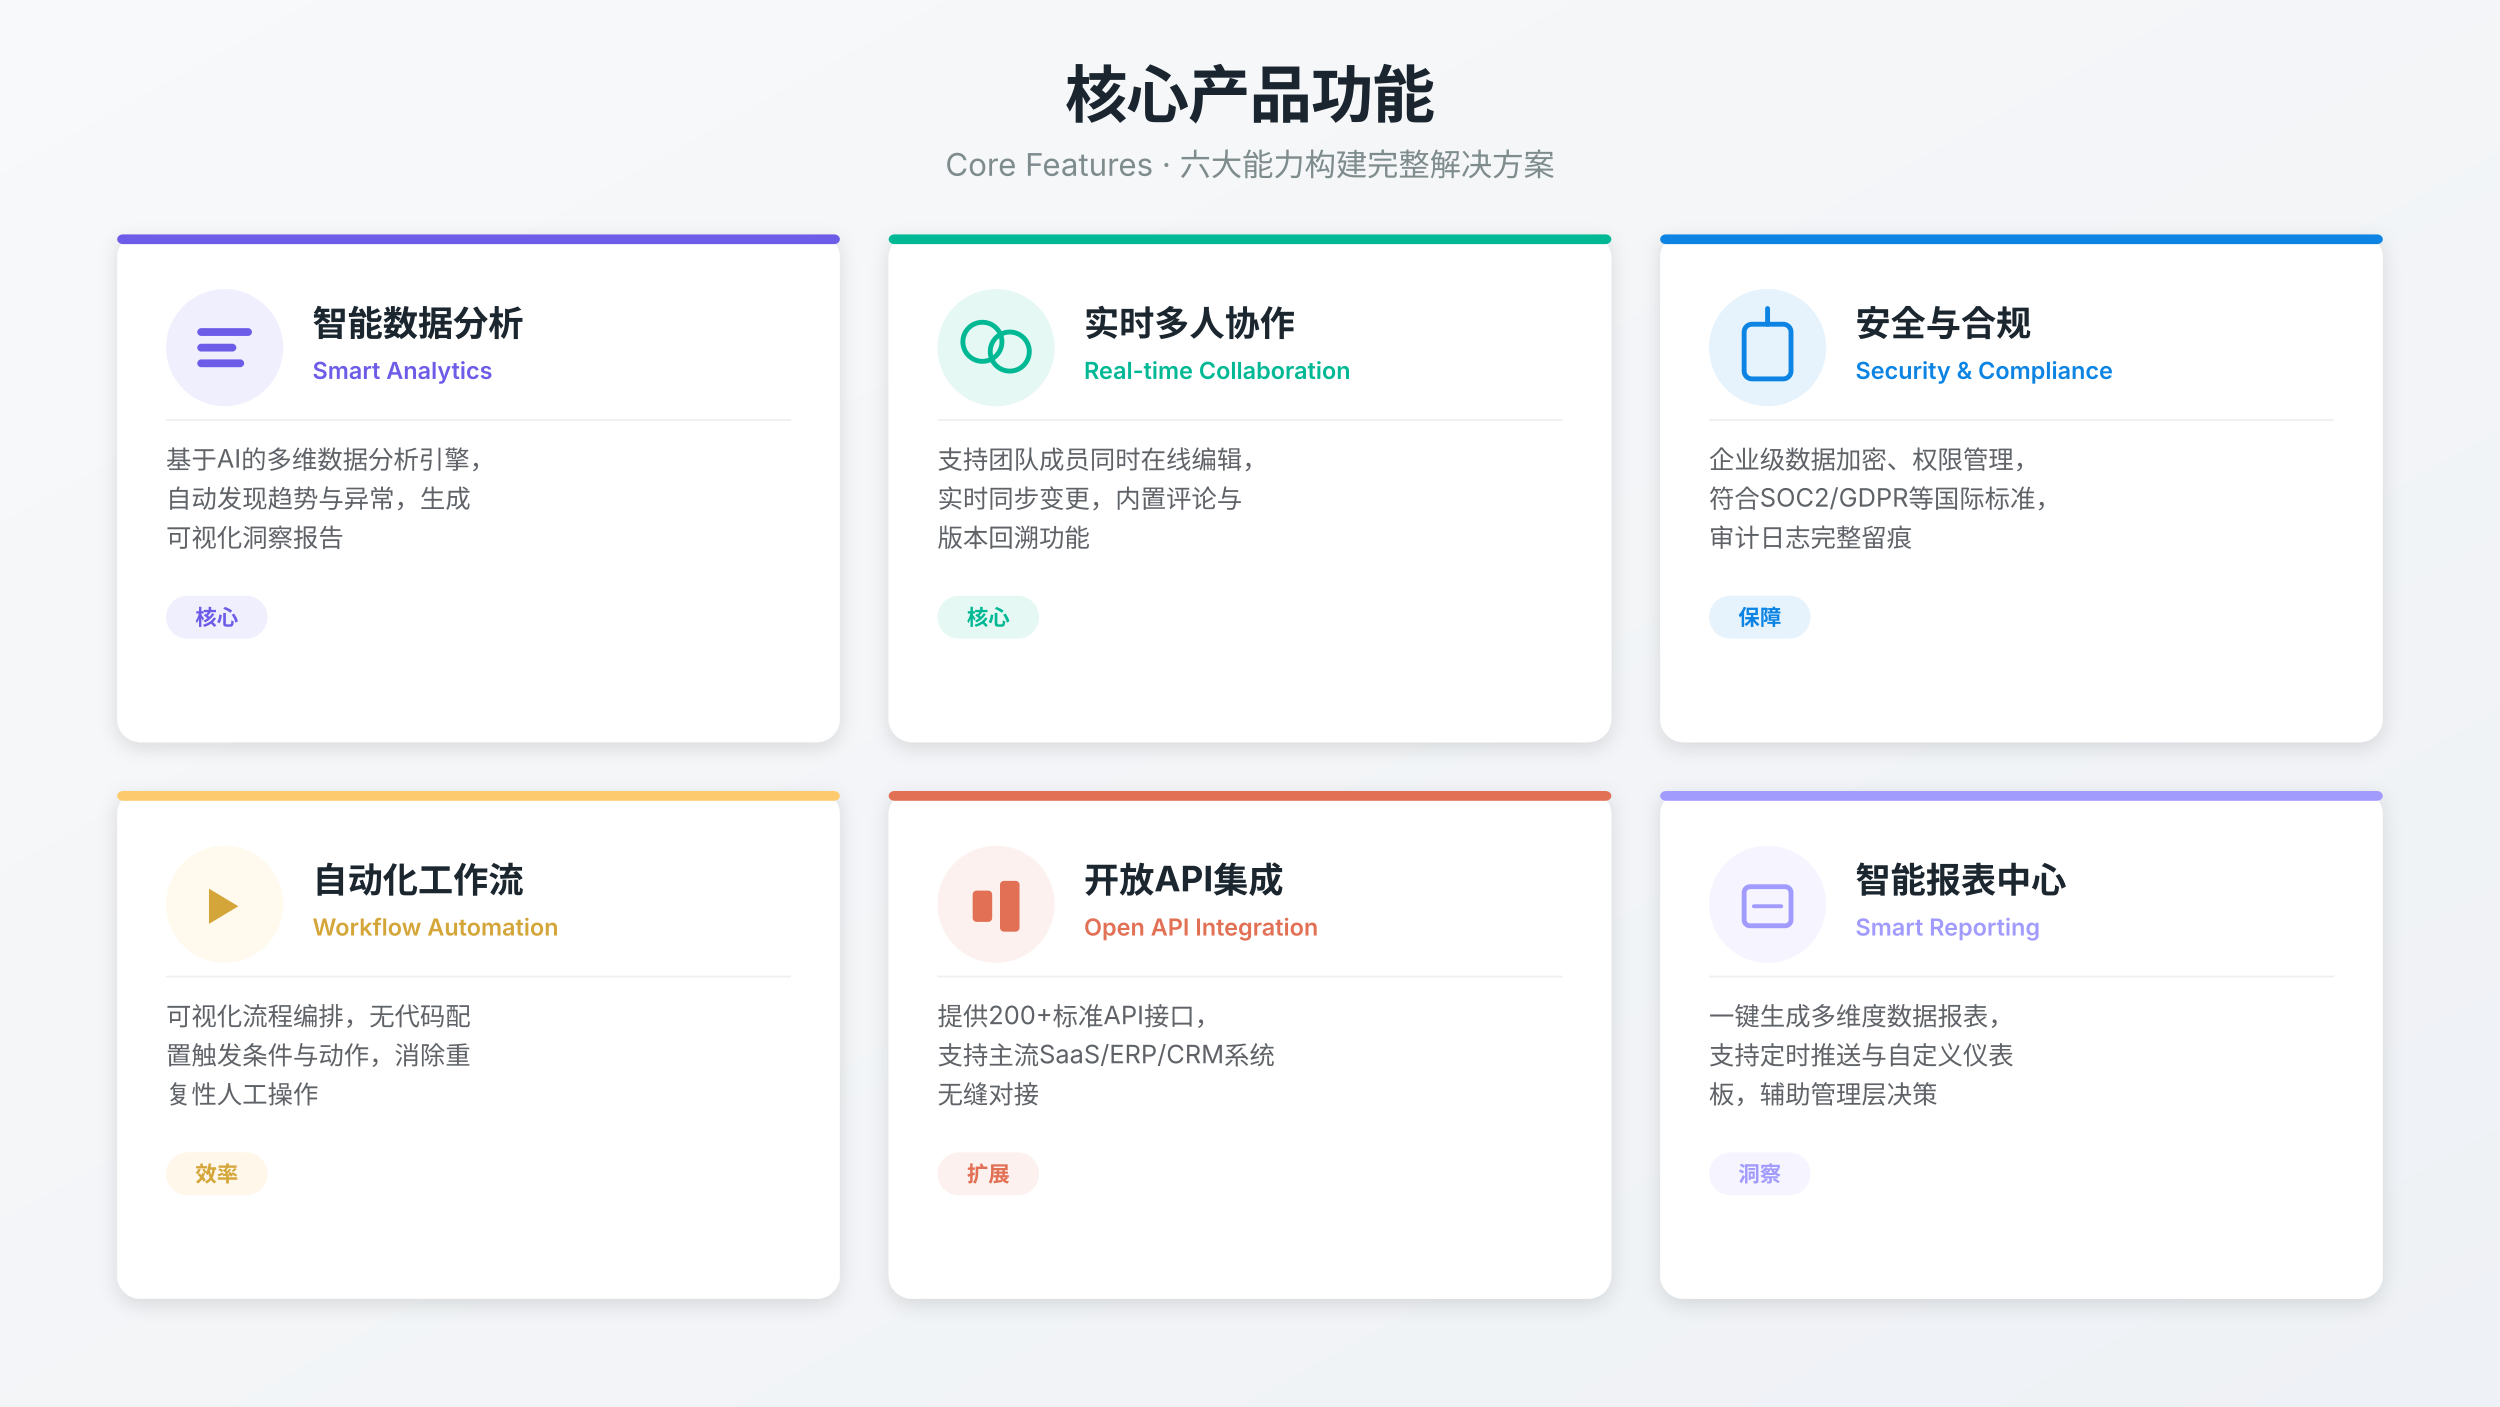
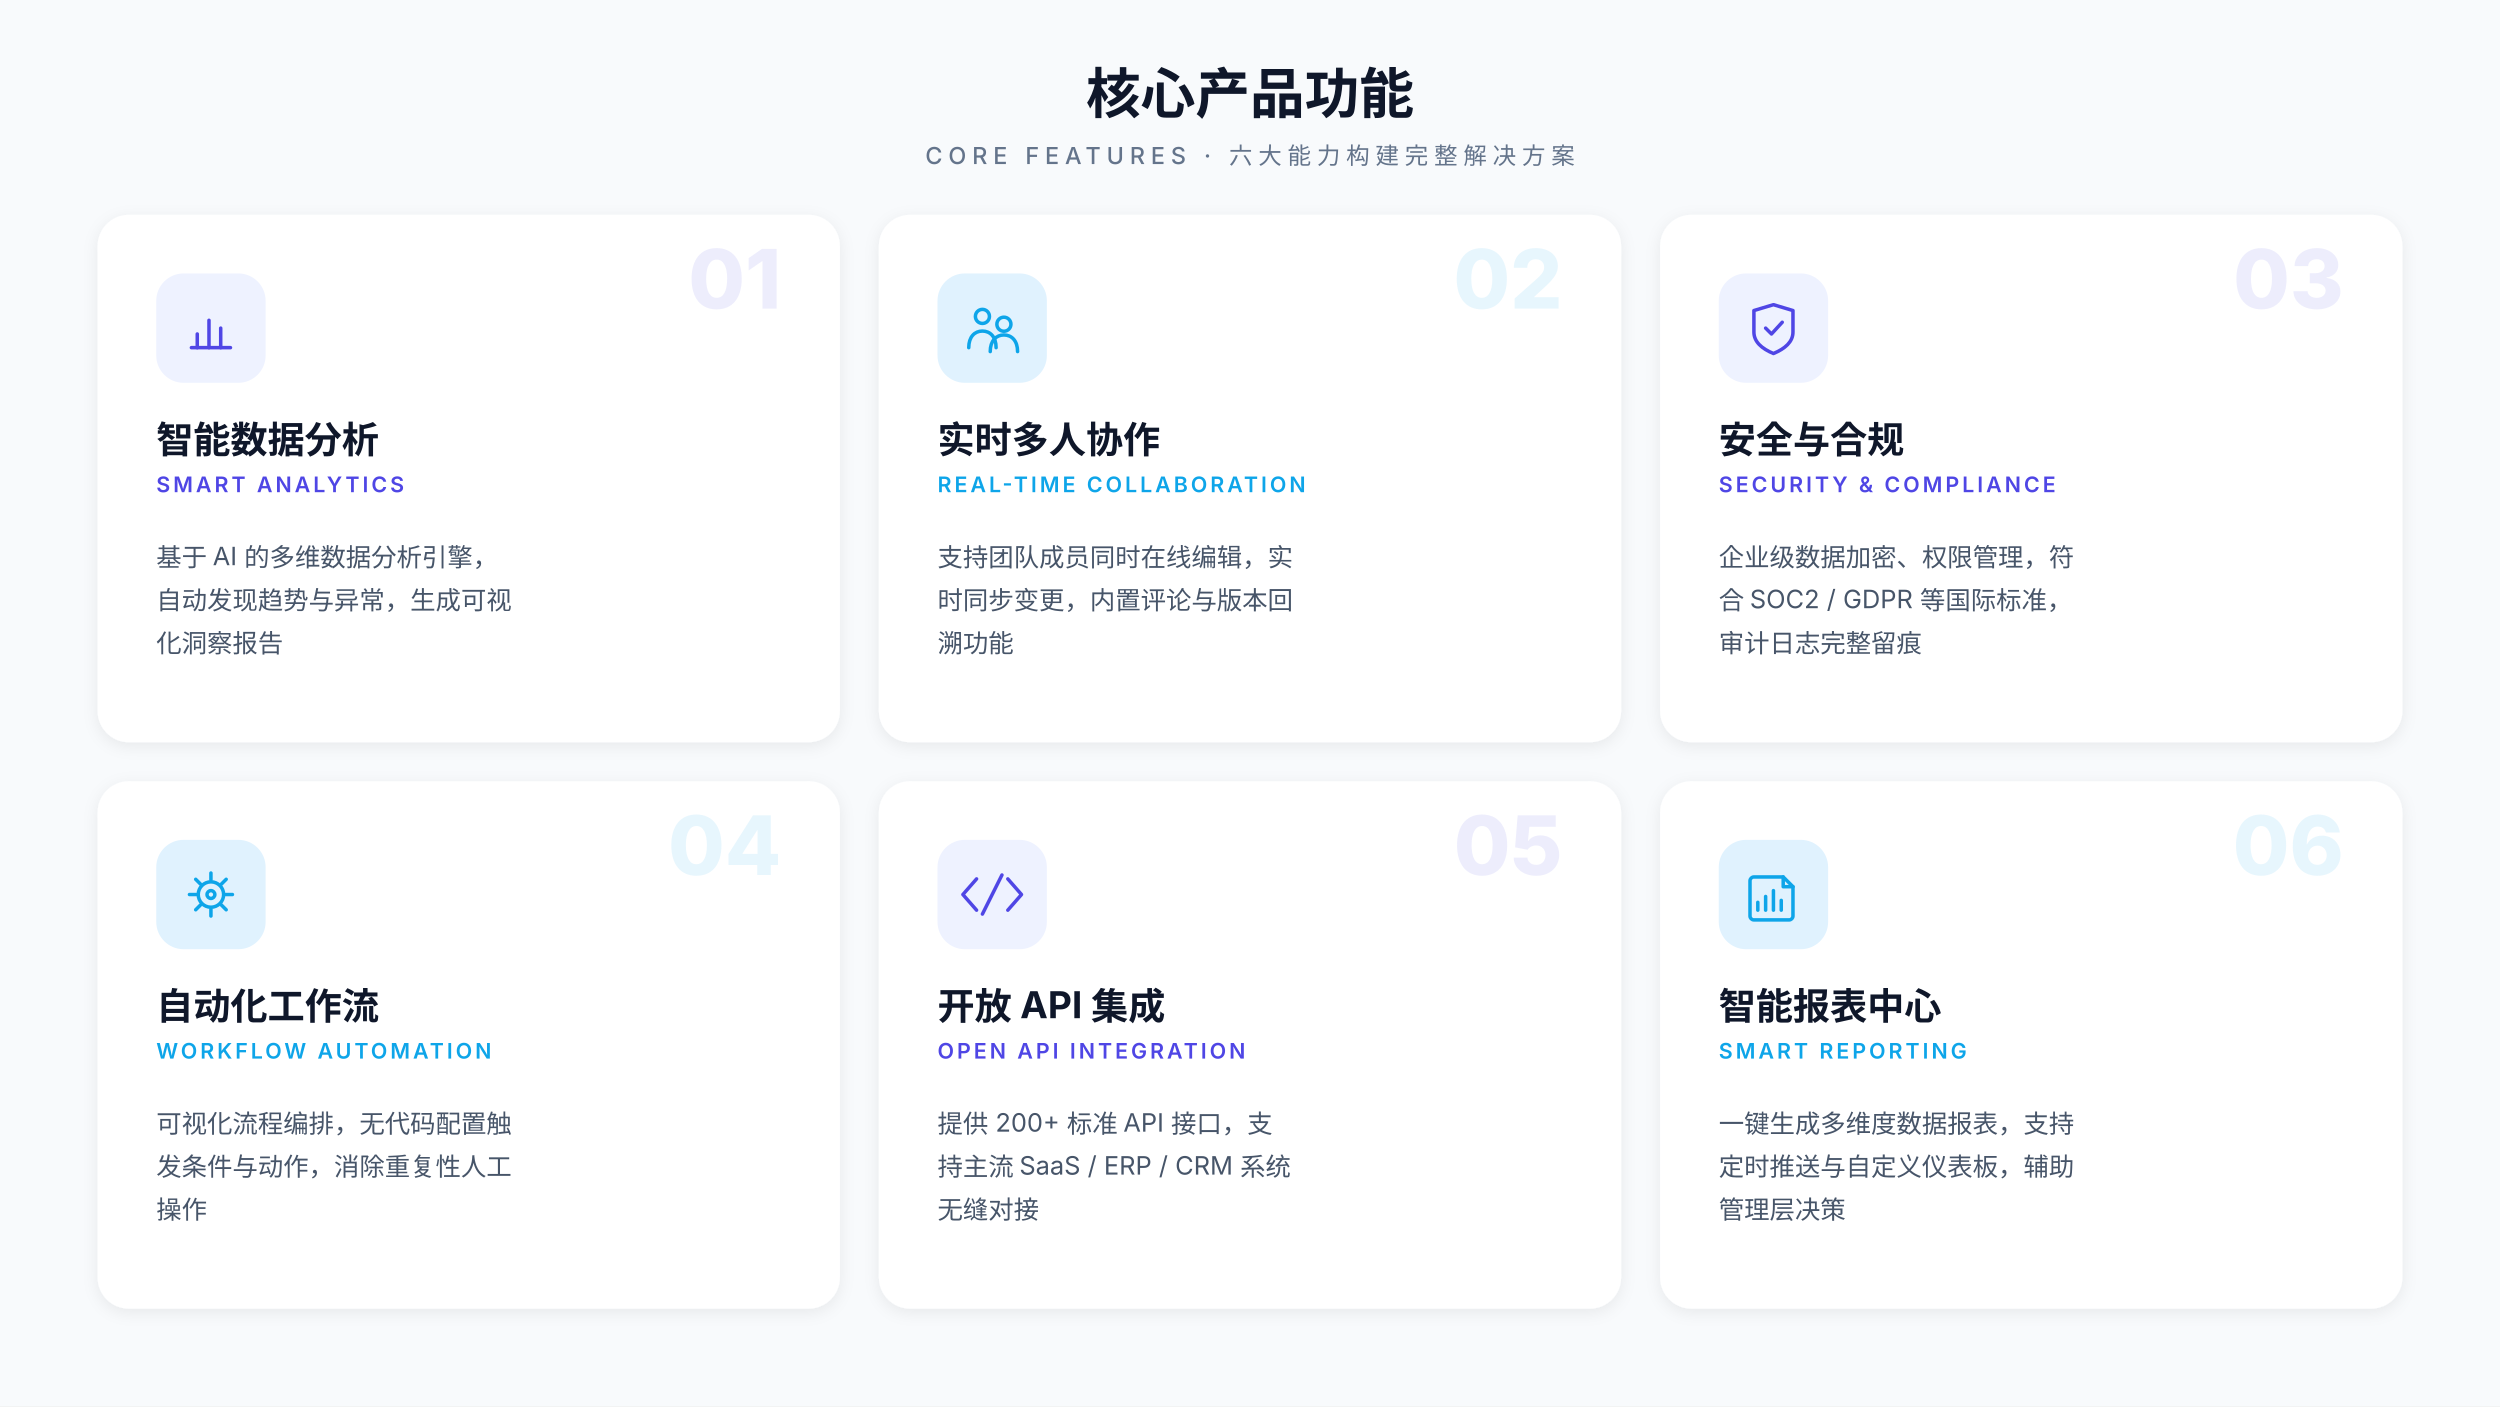
<svg xmlns="http://www.w3.org/2000/svg" viewBox="0 0 1280 720" width="1280" height="720">
  <defs>
-     <filter id="cardShadow" x="-20%" y="-20%" width="140%" height="140%">
-       <feGaussianBlur in="SourceAlpha" stdDeviation="5" />
-       <feOffset dx="0" dy="3" result="offsetblur" />
+     <filter id="cardShadow" x="-10%" y="-10%" width="120%" height="130%">
+       <feGaussianBlur in="SourceAlpha" stdDeviation="4" />
+       <feOffset dx="0" dy="2" />
      <feComponentTransfer>
-         <feFuncA type="linear" slope="0.12" />
+         <feFuncA type="linear" slope="0.07" />
      </feComponentTransfer>
      <feMerge>
        <feMergeNode />
        <feMergeNode in="SourceGraphic" />
      </feMerge>
    </filter>
-     <linearGradient id="bgGrad" x1="0%" y1="0%" x2="100%" y2="100%">
-       <stop offset="0%" style="stop-color:#F8F9FA;stop-opacity:1" />
-       <stop offset="100%" style="stop-color:#EEF1F5;stop-opacity:1" />
-     </linearGradient>
  </defs>
-   <rect width="1280" height="720" fill="url(#bgGrad)" />
-   <text x="640" y="60" text-anchor="middle" font-family="-apple-system, BlinkMacSystemFont, 'Segoe UI', sans-serif" font-size="32" font-weight="700" fill="#1A252F" letter-spacing="-0.5">核心产品功能</text>
-   <text x="640" y="90" text-anchor="middle" font-family="-apple-system, BlinkMacSystemFont, 'Segoe UI', sans-serif" font-size="16" fill="#7F8C8D">Core Features · 六大能力构建完整解决方案</text>
+   <rect width="1280" height="720" fill="#F8FAFC" />
+   <text x="640" y="58" text-anchor="middle" font-family="-apple-system, BlinkMacSystemFont, 'Segoe UI', sans-serif" font-size="28" font-weight="700" fill="#0F172A">核心产品功能</text>
+   <text x="640" y="84" text-anchor="middle" font-family="-apple-system, BlinkMacSystemFont, 'Segoe UI', sans-serif" font-size="12" font-weight="500" fill="#64748B" letter-spacing="3">CORE FEATURES  ·  六大能力构建完整解决方案</text>
  <g filter="url(#cardShadow)">
-     <rect x="60" y="120" width="370" height="260" rx="12" fill="#FFFFFF" />
-     <rect x="60" y="120" width="370" height="5" rx="3" fill="#6C5CE7" />
-     <circle cx="115" cy="178" r="30" fill="#6C5CE7" fill-opacity="0.1" />
-     <rect x="101" y="168" width="28" height="4" rx="2" fill="#6C5CE7" />
-     <rect x="101" y="176" width="20" height="4" rx="2" fill="#6C5CE7" />
-     <rect x="101" y="184" width="24" height="4" rx="2" fill="#6C5CE7" />
-     <text x="160" y="172" font-family="-apple-system, BlinkMacSystemFont, 'Segoe UI', sans-serif" font-size="18" font-weight="700" fill="#1A252F">智能数据分析</text>
-     <text x="160" y="194" font-family="-apple-system, BlinkMacSystemFont, 'Segoe UI', sans-serif" font-size="12" fill="#6C5CE7" font-weight="600">Smart Analytics</text>
-     <line x1="85" y1="215" x2="405" y2="215" stroke="#F0F0F0" stroke-width="1" />
-     <text x="85" y="240" font-family="-apple-system, BlinkMacSystemFont, 'Segoe UI', sans-serif" font-size="13" fill="#5F6368">基于AI的多维数据分析引擎，</text>
-     <text x="85" y="260" font-family="-apple-system, BlinkMacSystemFont, 'Segoe UI', sans-serif" font-size="13" fill="#5F6368">自动发现趋势与异常，生成</text>
-     <text x="85" y="280" font-family="-apple-system, BlinkMacSystemFont, 'Segoe UI', sans-serif" font-size="13" fill="#5F6368">可视化洞察报告</text>
-     <rect x="85" y="305" width="52" height="22" rx="11" fill="#6C5CE7" fill-opacity="0.1" />
-     <text x="111" y="320" text-anchor="middle" font-family="-apple-system, BlinkMacSystemFont, 'Segoe UI', sans-serif" font-size="11" font-weight="600" fill="#6C5CE7">核心</text>
+     <rect x="50" y="110" width="380" height="270" rx="16" fill="#FFFFFF" />
  </g>
+   <text x="400" y="158" text-anchor="end" font-family="-apple-system, BlinkMacSystemFont, 'Segoe UI', sans-serif" font-size="42" font-weight="800" fill="#4F46E5" fill-opacity="0.10">01</text>
+   <rect x="80" y="140" width="56" height="56" rx="14" fill="#EEF2FF" />
+   <g stroke="#4F46E5" stroke-width="1.8" fill="none" stroke-linecap="round" stroke-linejoin="round" transform="translate(108 168)">
+     <line x1="-10" y1="10" x2="10" y2="10" />
+     <line x1="-7" y1="10" x2="-7" y2="3" />
+     <line x1="-1" y1="10" x2="-1" y2="-4" />
+     <line x1="5" y1="10" x2="5" y2="0" />
+   </g>
+   <text x="80" y="232" font-family="-apple-system, BlinkMacSystemFont, 'Segoe UI', sans-serif" font-size="19" font-weight="700" fill="#0F172A">智能数据分析</text>
+   <text x="80" y="252" font-family="-apple-system, BlinkMacSystemFont, 'Segoe UI', sans-serif" font-size="11" font-weight="600" fill="#4F46E5" letter-spacing="1.5">SMART ANALYTICS</text>
+   <text x="80" y="290" font-family="-apple-system, BlinkMacSystemFont, 'Segoe UI', sans-serif" font-size="13" fill="#475569">基于 AI 的多维数据分析引擎，</text>
+   <text x="80" y="312" font-family="-apple-system, BlinkMacSystemFont, 'Segoe UI', sans-serif" font-size="13" fill="#475569">自动发现趋势与异常，生成可视</text>
+   <text x="80" y="334" font-family="-apple-system, BlinkMacSystemFont, 'Segoe UI', sans-serif" font-size="13" fill="#475569">化洞察报告</text>
  <g filter="url(#cardShadow)">
-     <rect x="455" y="120" width="370" height="260" rx="12" fill="#FFFFFF" />
-     <rect x="455" y="120" width="370" height="5" rx="3" fill="#00B894" />
-     <circle cx="510" cy="178" r="30" fill="#00B894" fill-opacity="0.1" />
-     <circle cx="503" cy="175" r="10" fill="none" stroke="#00B894" stroke-width="2.5" />
-     <circle cx="517" cy="180" r="10" fill="none" stroke="#00B894" stroke-width="2.5" />
-     <text x="555" y="172" font-family="-apple-system, BlinkMacSystemFont, 'Segoe UI', sans-serif" font-size="18" font-weight="700" fill="#1A252F">实时多人协作</text>
-     <text x="555" y="194" font-family="-apple-system, BlinkMacSystemFont, 'Segoe UI', sans-serif" font-size="12" fill="#00B894" font-weight="600">Real-time Collaboration</text>
-     <line x1="480" y1="215" x2="800" y2="215" stroke="#F0F0F0" stroke-width="1" />
-     <text x="480" y="240" font-family="-apple-system, BlinkMacSystemFont, 'Segoe UI', sans-serif" font-size="13" fill="#5F6368">支持团队成员同时在线编辑，</text>
-     <text x="480" y="260" font-family="-apple-system, BlinkMacSystemFont, 'Segoe UI', sans-serif" font-size="13" fill="#5F6368">实时同步变更，内置评论与</text>
-     <text x="480" y="280" font-family="-apple-system, BlinkMacSystemFont, 'Segoe UI', sans-serif" font-size="13" fill="#5F6368">版本回溯功能</text>
-     <rect x="480" y="305" width="52" height="22" rx="11" fill="#00B894" fill-opacity="0.1" />
-     <text x="506" y="320" text-anchor="middle" font-family="-apple-system, BlinkMacSystemFont, 'Segoe UI', sans-serif" font-size="11" font-weight="600" fill="#00B894">核心</text>
+     <rect x="450" y="110" width="380" height="270" rx="16" fill="#FFFFFF" />
  </g>
+   <text x="800" y="158" text-anchor="end" font-family="-apple-system, BlinkMacSystemFont, 'Segoe UI', sans-serif" font-size="42" font-weight="800" fill="#0EA5E9" fill-opacity="0.10">02</text>
+   <rect x="480" y="140" width="56" height="56" rx="14" fill="#E0F2FE" />
+   <g stroke="#0EA5E9" stroke-width="1.8" fill="none" stroke-linecap="round" stroke-linejoin="round">
+     <circle cx="503" cy="162" r="3.6" />
+     <path d="M 496 178 C 496 172.5 499 169.5 503 169.5 C 507 169.5 510 172.5 510 178" />
+     <circle cx="514" cy="166" r="3.6" />
+     <path d="M 507 180 C 507 174.5 510 171.5 514 171.5 C 518 171.5 521 174.5 521 180" />
+   </g>
+   <text x="480" y="232" font-family="-apple-system, BlinkMacSystemFont, 'Segoe UI', sans-serif" font-size="19" font-weight="700" fill="#0F172A">实时多人协作</text>
+   <text x="480" y="252" font-family="-apple-system, BlinkMacSystemFont, 'Segoe UI', sans-serif" font-size="11" font-weight="600" fill="#0EA5E9" letter-spacing="1.5">REAL-TIME COLLABORATION</text>
+   <text x="480" y="290" font-family="-apple-system, BlinkMacSystemFont, 'Segoe UI', sans-serif" font-size="13" fill="#475569">支持团队成员同时在线编辑，实</text>
+   <text x="480" y="312" font-family="-apple-system, BlinkMacSystemFont, 'Segoe UI', sans-serif" font-size="13" fill="#475569">时同步变更，内置评论与版本回</text>
+   <text x="480" y="334" font-family="-apple-system, BlinkMacSystemFont, 'Segoe UI', sans-serif" font-size="13" fill="#475569">溯功能</text>
  <g filter="url(#cardShadow)">
-     <rect x="850" y="120" width="370" height="260" rx="12" fill="#FFFFFF" />
-     <rect x="850" y="120" width="370" height="5" rx="3" fill="#0984E3" />
-     <circle cx="905" cy="178" r="30" fill="#0984E3" fill-opacity="0.1" />
-     <rect x="893" y="166" width="24" height="28" rx="4" fill="none" stroke="#0984E3" stroke-width="2.5" />
-     <line x1="905" y1="166" x2="905" y2="158" stroke="#0984E3" stroke-width="2.5" stroke-linecap="round" />
-     <text x="950" y="172" font-family="-apple-system, BlinkMacSystemFont, 'Segoe UI', sans-serif" font-size="18" font-weight="700" fill="#1A252F">安全与合规</text>
-     <text x="950" y="194" font-family="-apple-system, BlinkMacSystemFont, 'Segoe UI', sans-serif" font-size="12" fill="#0984E3" font-weight="600">Security &amp; Compliance</text>
-     <line x1="875" y1="215" x2="1195" y2="215" stroke="#F0F0F0" stroke-width="1" />
-     <text x="875" y="240" font-family="-apple-system, BlinkMacSystemFont, 'Segoe UI', sans-serif" font-size="13" fill="#5F6368">企业级数据加密、权限管理，</text>
-     <text x="875" y="260" font-family="-apple-system, BlinkMacSystemFont, 'Segoe UI', sans-serif" font-size="13" fill="#5F6368">符合SOC2/GDPR等国际标准，</text>
-     <text x="875" y="280" font-family="-apple-system, BlinkMacSystemFont, 'Segoe UI', sans-serif" font-size="13" fill="#5F6368">审计日志完整留痕</text>
-     <rect x="875" y="305" width="52" height="22" rx="11" fill="#0984E3" fill-opacity="0.1" />
-     <text x="901" y="320" text-anchor="middle" font-family="-apple-system, BlinkMacSystemFont, 'Segoe UI', sans-serif" font-size="11" font-weight="600" fill="#0984E3">保障</text>
+     <rect x="850" y="110" width="380" height="270" rx="16" fill="#FFFFFF" />
  </g>
+   <text x="1200" y="158" text-anchor="end" font-family="-apple-system, BlinkMacSystemFont, 'Segoe UI', sans-serif" font-size="42" font-weight="800" fill="#4F46E5" fill-opacity="0.10">03</text>
+   <rect x="880" y="140" width="56" height="56" rx="14" fill="#EEF2FF" />
+   <g stroke="#4F46E5" stroke-width="1.8" fill="none" stroke-linecap="round" stroke-linejoin="round">
+     <path d="M 908 156 L 918 159 V 170 C 918 175 914 178.5 908 181 C 902 178.5 898 175 898 170 V 159 Z" />
+     <path d="M 904 168 L 907 171 L 912.5 165" />
+   </g>
+   <text x="880" y="232" font-family="-apple-system, BlinkMacSystemFont, 'Segoe UI', sans-serif" font-size="19" font-weight="700" fill="#0F172A">安全与合规</text>
+   <text x="880" y="252" font-family="-apple-system, BlinkMacSystemFont, 'Segoe UI', sans-serif" font-size="11" font-weight="600" fill="#4F46E5" letter-spacing="1.5">SECURITY &amp; COMPLIANCE</text>
+   <text x="880" y="290" font-family="-apple-system, BlinkMacSystemFont, 'Segoe UI', sans-serif" font-size="13" fill="#475569">企业级数据加密、权限管理，符</text>
+   <text x="880" y="312" font-family="-apple-system, BlinkMacSystemFont, 'Segoe UI', sans-serif" font-size="13" fill="#475569">合 SOC2 / GDPR 等国际标准，</text>
+   <text x="880" y="334" font-family="-apple-system, BlinkMacSystemFont, 'Segoe UI', sans-serif" font-size="13" fill="#475569">审计日志完整留痕</text>
  <g filter="url(#cardShadow)">
-     <rect x="60" y="405" width="370" height="260" rx="12" fill="#FFFFFF" />
-     <rect x="60" y="405" width="370" height="5" rx="3" fill="#FDCB6E" />
-     <circle cx="115" cy="463" r="30" fill="#FDCB6E" fill-opacity="0.12" />
-     <polygon points="107,455 107,473 122,464" fill="#D4A537" />
-     <text x="160" y="457" font-family="-apple-system, BlinkMacSystemFont, 'Segoe UI', sans-serif" font-size="18" font-weight="700" fill="#1A252F">自动化工作流</text>
-     <text x="160" y="479" font-family="-apple-system, BlinkMacSystemFont, 'Segoe UI', sans-serif" font-size="12" fill="#D4A537" font-weight="600">Workflow Automation</text>
-     <line x1="85" y1="500" x2="405" y2="500" stroke="#F0F0F0" stroke-width="1" />
-     <text x="85" y="525" font-family="-apple-system, BlinkMacSystemFont, 'Segoe UI', sans-serif" font-size="13" fill="#5F6368">可视化流程编排，无代码配</text>
-     <text x="85" y="545" font-family="-apple-system, BlinkMacSystemFont, 'Segoe UI', sans-serif" font-size="13" fill="#5F6368">置触发条件与动作，消除重</text>
-     <text x="85" y="565" font-family="-apple-system, BlinkMacSystemFont, 'Segoe UI', sans-serif" font-size="13" fill="#5F6368">复性人工操作</text>
-     <rect x="85" y="590" width="52" height="22" rx="11" fill="#FDCB6E" fill-opacity="0.15" />
-     <text x="111" y="605" text-anchor="middle" font-family="-apple-system, BlinkMacSystemFont, 'Segoe UI', sans-serif" font-size="11" font-weight="600" fill="#D4A537">效率</text>
+     <rect x="50" y="400" width="380" height="270" rx="16" fill="#FFFFFF" />
  </g>
+   <text x="400" y="448" text-anchor="end" font-family="-apple-system, BlinkMacSystemFont, 'Segoe UI', sans-serif" font-size="42" font-weight="800" fill="#0EA5E9" fill-opacity="0.10">04</text>
+   <rect x="80" y="430" width="56" height="56" rx="14" fill="#E0F2FE" />
+   <g stroke="#0EA5E9" stroke-width="1.8" fill="none" stroke-linecap="round" stroke-linejoin="round">
+     <circle cx="108" cy="458" r="6.5" />
+     <circle cx="108" cy="458" r="2" />
+     <line x1="108" y1="447" x2="108" y2="450.5" />
+     <line x1="108" y1="465.5" x2="108" y2="469" />
+     <line x1="97" y1="458" x2="100.5" y2="458" />
+     <line x1="115.5" y1="458" x2="119" y2="458" />
+     <line x1="100.2" y1="450.2" x2="102.7" y2="452.7" />
+     <line x1="113.3" y1="463.3" x2="115.8" y2="465.8" />
+     <line x1="100.2" y1="465.8" x2="102.7" y2="463.3" />
+     <line x1="113.3" y1="452.7" x2="115.8" y2="450.2" />
+   </g>
+   <text x="80" y="522" font-family="-apple-system, BlinkMacSystemFont, 'Segoe UI', sans-serif" font-size="19" font-weight="700" fill="#0F172A">自动化工作流</text>
+   <text x="80" y="542" font-family="-apple-system, BlinkMacSystemFont, 'Segoe UI', sans-serif" font-size="11" font-weight="600" fill="#0EA5E9" letter-spacing="1.5">WORKFLOW AUTOMATION</text>
+   <text x="80" y="580" font-family="-apple-system, BlinkMacSystemFont, 'Segoe UI', sans-serif" font-size="13" fill="#475569">可视化流程编排，无代码配置触</text>
+   <text x="80" y="602" font-family="-apple-system, BlinkMacSystemFont, 'Segoe UI', sans-serif" font-size="13" fill="#475569">发条件与动作，消除重复性人工</text>
+   <text x="80" y="624" font-family="-apple-system, BlinkMacSystemFont, 'Segoe UI', sans-serif" font-size="13" fill="#475569">操作</text>
  <g filter="url(#cardShadow)">
-     <rect x="455" y="405" width="370" height="260" rx="12" fill="#FFFFFF" />
-     <rect x="455" y="405" width="370" height="5" rx="3" fill="#E17055" />
-     <circle cx="510" cy="463" r="30" fill="#E17055" fill-opacity="0.1" />
-     <rect x="498" y="456" width="10" height="16" rx="2" fill="#E17055" />
-     <rect x="512" y="451" width="10" height="26" rx="2" fill="#E17055" />
-     <text x="555" y="457" font-family="-apple-system, BlinkMacSystemFont, 'Segoe UI', sans-serif" font-size="18" font-weight="700" fill="#1A252F">开放API集成</text>
-     <text x="555" y="479" font-family="-apple-system, BlinkMacSystemFont, 'Segoe UI', sans-serif" font-size="12" fill="#E17055" font-weight="600">Open API Integration</text>
-     <line x1="480" y1="500" x2="800" y2="500" stroke="#F0F0F0" stroke-width="1" />
-     <text x="480" y="525" font-family="-apple-system, BlinkMacSystemFont, 'Segoe UI', sans-serif" font-size="13" fill="#5F6368">提供200+标准API接口，</text>
-     <text x="480" y="545" font-family="-apple-system, BlinkMacSystemFont, 'Segoe UI', sans-serif" font-size="13" fill="#5F6368">支持主流SaaS/ERP/CRM系统</text>
-     <text x="480" y="565" font-family="-apple-system, BlinkMacSystemFont, 'Segoe UI', sans-serif" font-size="13" fill="#5F6368">无缝对接</text>
-     <rect x="480" y="590" width="52" height="22" rx="11" fill="#E17055" fill-opacity="0.1" />
-     <text x="506" y="605" text-anchor="middle" font-family="-apple-system, BlinkMacSystemFont, 'Segoe UI', sans-serif" font-size="11" font-weight="600" fill="#E17055">扩展</text>
+     <rect x="450" y="400" width="380" height="270" rx="16" fill="#FFFFFF" />
  </g>
+   <text x="800" y="448" text-anchor="end" font-family="-apple-system, BlinkMacSystemFont, 'Segoe UI', sans-serif" font-size="42" font-weight="800" fill="#4F46E5" fill-opacity="0.10">05</text>
+   <rect x="480" y="430" width="56" height="56" rx="14" fill="#EEF2FF" />
+   <g stroke="#4F46E5" stroke-width="1.8" fill="none" stroke-linecap="round" stroke-linejoin="round">
+     <polyline points="500,450 493,458 500,466" />
+     <polyline points="516,450 523,458 516,466" />
+     <line x1="513" y1="448" x2="503" y2="468" />
+   </g>
+   <text x="480" y="522" font-family="-apple-system, BlinkMacSystemFont, 'Segoe UI', sans-serif" font-size="19" font-weight="700" fill="#0F172A">开放 API 集成</text>
+   <text x="480" y="542" font-family="-apple-system, BlinkMacSystemFont, 'Segoe UI', sans-serif" font-size="11" font-weight="600" fill="#4F46E5" letter-spacing="1.5">OPEN API INTEGRATION</text>
+   <text x="480" y="580" font-family="-apple-system, BlinkMacSystemFont, 'Segoe UI', sans-serif" font-size="13" fill="#475569">提供 200+ 标准 API 接口，支</text>
+   <text x="480" y="602" font-family="-apple-system, BlinkMacSystemFont, 'Segoe UI', sans-serif" font-size="13" fill="#475569">持主流 SaaS / ERP / CRM 系统</text>
+   <text x="480" y="624" font-family="-apple-system, BlinkMacSystemFont, 'Segoe UI', sans-serif" font-size="13" fill="#475569">无缝对接</text>
  <g filter="url(#cardShadow)">
-     <rect x="850" y="405" width="370" height="260" rx="12" fill="#FFFFFF" />
-     <rect x="850" y="405" width="370" height="5" rx="3" fill="#A29BFE" />
-     <circle cx="905" cy="463" r="30" fill="#A29BFE" fill-opacity="0.1" />
-     <rect x="893" y="454" width="24" height="20" rx="3" fill="none" stroke="#A29BFE" stroke-width="2.5" />
-     <line x1="898" y1="464" x2="912" y2="464" stroke="#A29BFE" stroke-width="2" stroke-linecap="round" />
-     <text x="950" y="457" font-family="-apple-system, BlinkMacSystemFont, 'Segoe UI', sans-serif" font-size="18" font-weight="700" fill="#1A252F">智能报表中心</text>
-     <text x="950" y="479" font-family="-apple-system, BlinkMacSystemFont, 'Segoe UI', sans-serif" font-size="12" fill="#A29BFE" font-weight="600">Smart Reporting</text>
-     <line x1="875" y1="500" x2="1195" y2="500" stroke="#F0F0F0" stroke-width="1" />
-     <text x="875" y="525" font-family="-apple-system, BlinkMacSystemFont, 'Segoe UI', sans-serif" font-size="13" fill="#5F6368">一键生成多维度数据报表，</text>
-     <text x="875" y="545" font-family="-apple-system, BlinkMacSystemFont, 'Segoe UI', sans-serif" font-size="13" fill="#5F6368">支持定时推送与自定义仪表</text>
-     <text x="875" y="565" font-family="-apple-system, BlinkMacSystemFont, 'Segoe UI', sans-serif" font-size="13" fill="#5F6368">板，辅助管理层决策</text>
-     <rect x="875" y="590" width="52" height="22" rx="11" fill="#A29BFE" fill-opacity="0.1" />
-     <text x="901" y="605" text-anchor="middle" font-family="-apple-system, BlinkMacSystemFont, 'Segoe UI', sans-serif" font-size="11" font-weight="600" fill="#A29BFE">洞察</text>
+     <rect x="850" y="400" width="380" height="270" rx="16" fill="#FFFFFF" />
  </g>
+   <text x="1200" y="448" text-anchor="end" font-family="-apple-system, BlinkMacSystemFont, 'Segoe UI', sans-serif" font-size="42" font-weight="800" fill="#0EA5E9" fill-opacity="0.10">06</text>
+   <rect x="880" y="430" width="56" height="56" rx="14" fill="#E0F2FE" />
+   <g stroke="#0EA5E9" stroke-width="1.8" fill="none" stroke-linecap="round" stroke-linejoin="round">
+     <path d="M 898 449 H 913 L 918 454 V 469 C 918 470.1 917.1 471 916 471 H 898 C 896.9 471 896 470.1 896 469 V 451 C 896 449.9 896.9 449 898 449 Z" />
+     <path d="M 913 449 V 454 H 918" />
+     <line x1="900" y1="466" x2="900" y2="462" />
+     <line x1="904" y1="466" x2="904" y2="459" />
+     <line x1="908" y1="466" x2="908" y2="456" />
+     <line x1="912" y1="466" x2="912" y2="461" />
+   </g>
+   <text x="880" y="522" font-family="-apple-system, BlinkMacSystemFont, 'Segoe UI', sans-serif" font-size="19" font-weight="700" fill="#0F172A">智能报表中心</text>
+   <text x="880" y="542" font-family="-apple-system, BlinkMacSystemFont, 'Segoe UI', sans-serif" font-size="11" font-weight="600" fill="#0EA5E9" letter-spacing="1.5">SMART REPORTING</text>
+   <text x="880" y="580" font-family="-apple-system, BlinkMacSystemFont, 'Segoe UI', sans-serif" font-size="13" fill="#475569">一键生成多维度数据报表，支持</text>
+   <text x="880" y="602" font-family="-apple-system, BlinkMacSystemFont, 'Segoe UI', sans-serif" font-size="13" fill="#475569">定时推送与自定义仪表板，辅助</text>
+   <text x="880" y="624" font-family="-apple-system, BlinkMacSystemFont, 'Segoe UI', sans-serif" font-size="13" fill="#475569">管理层决策</text>
</svg>
